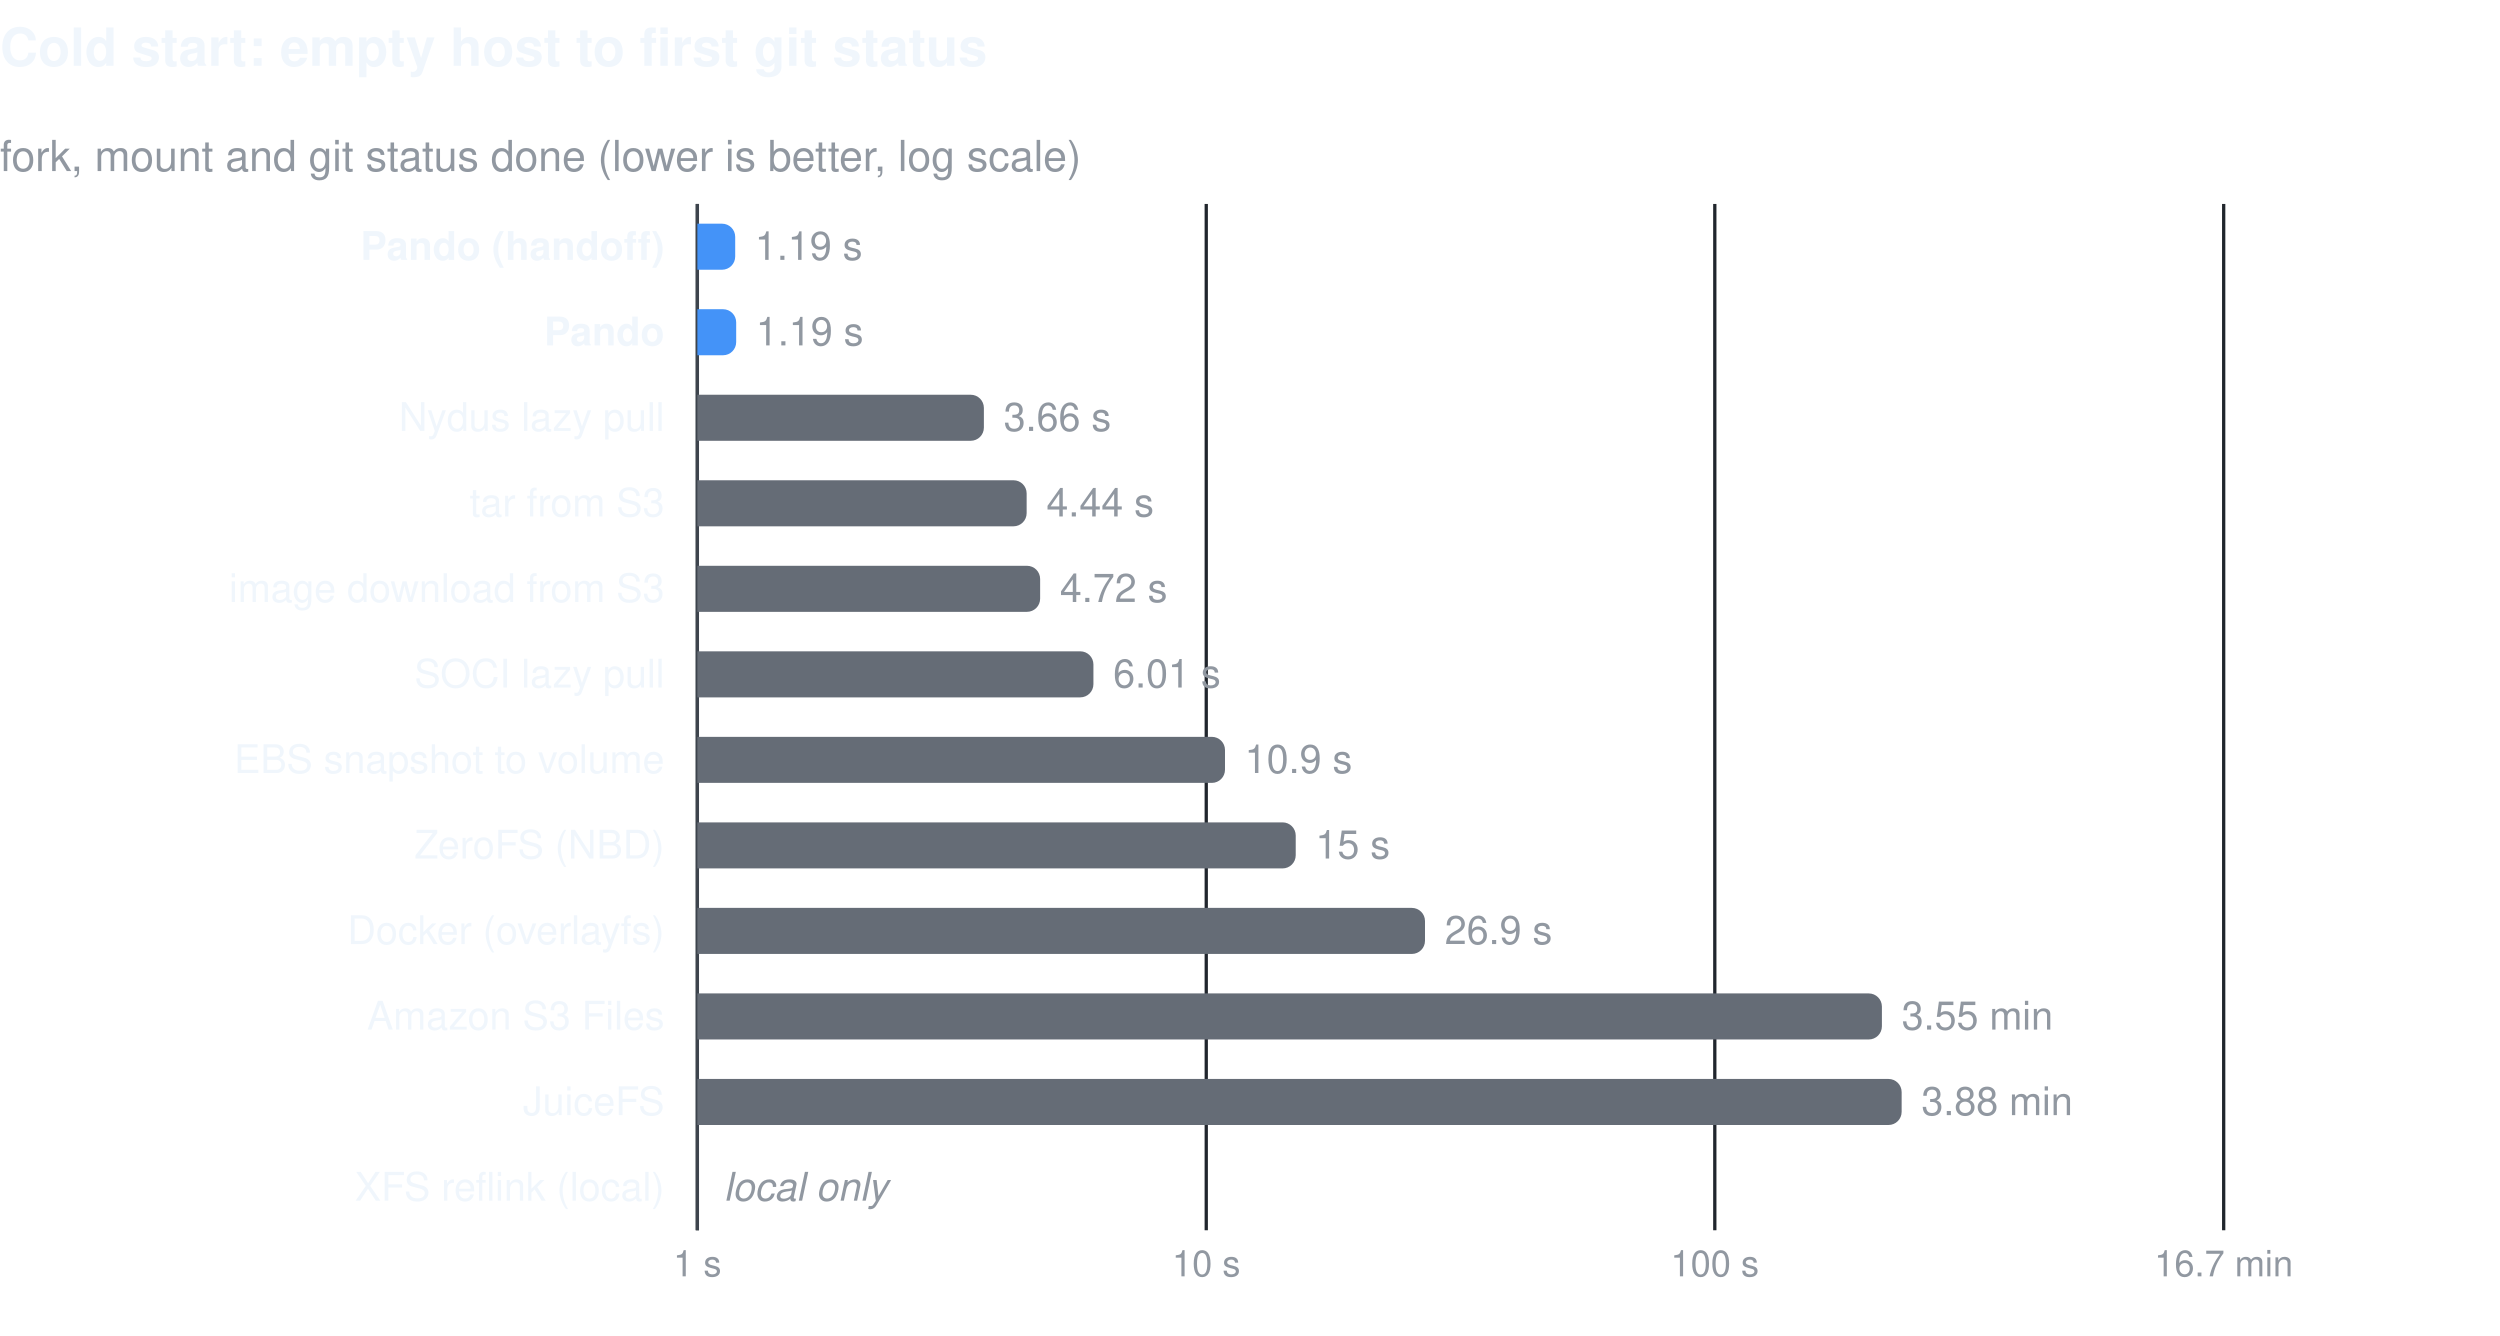
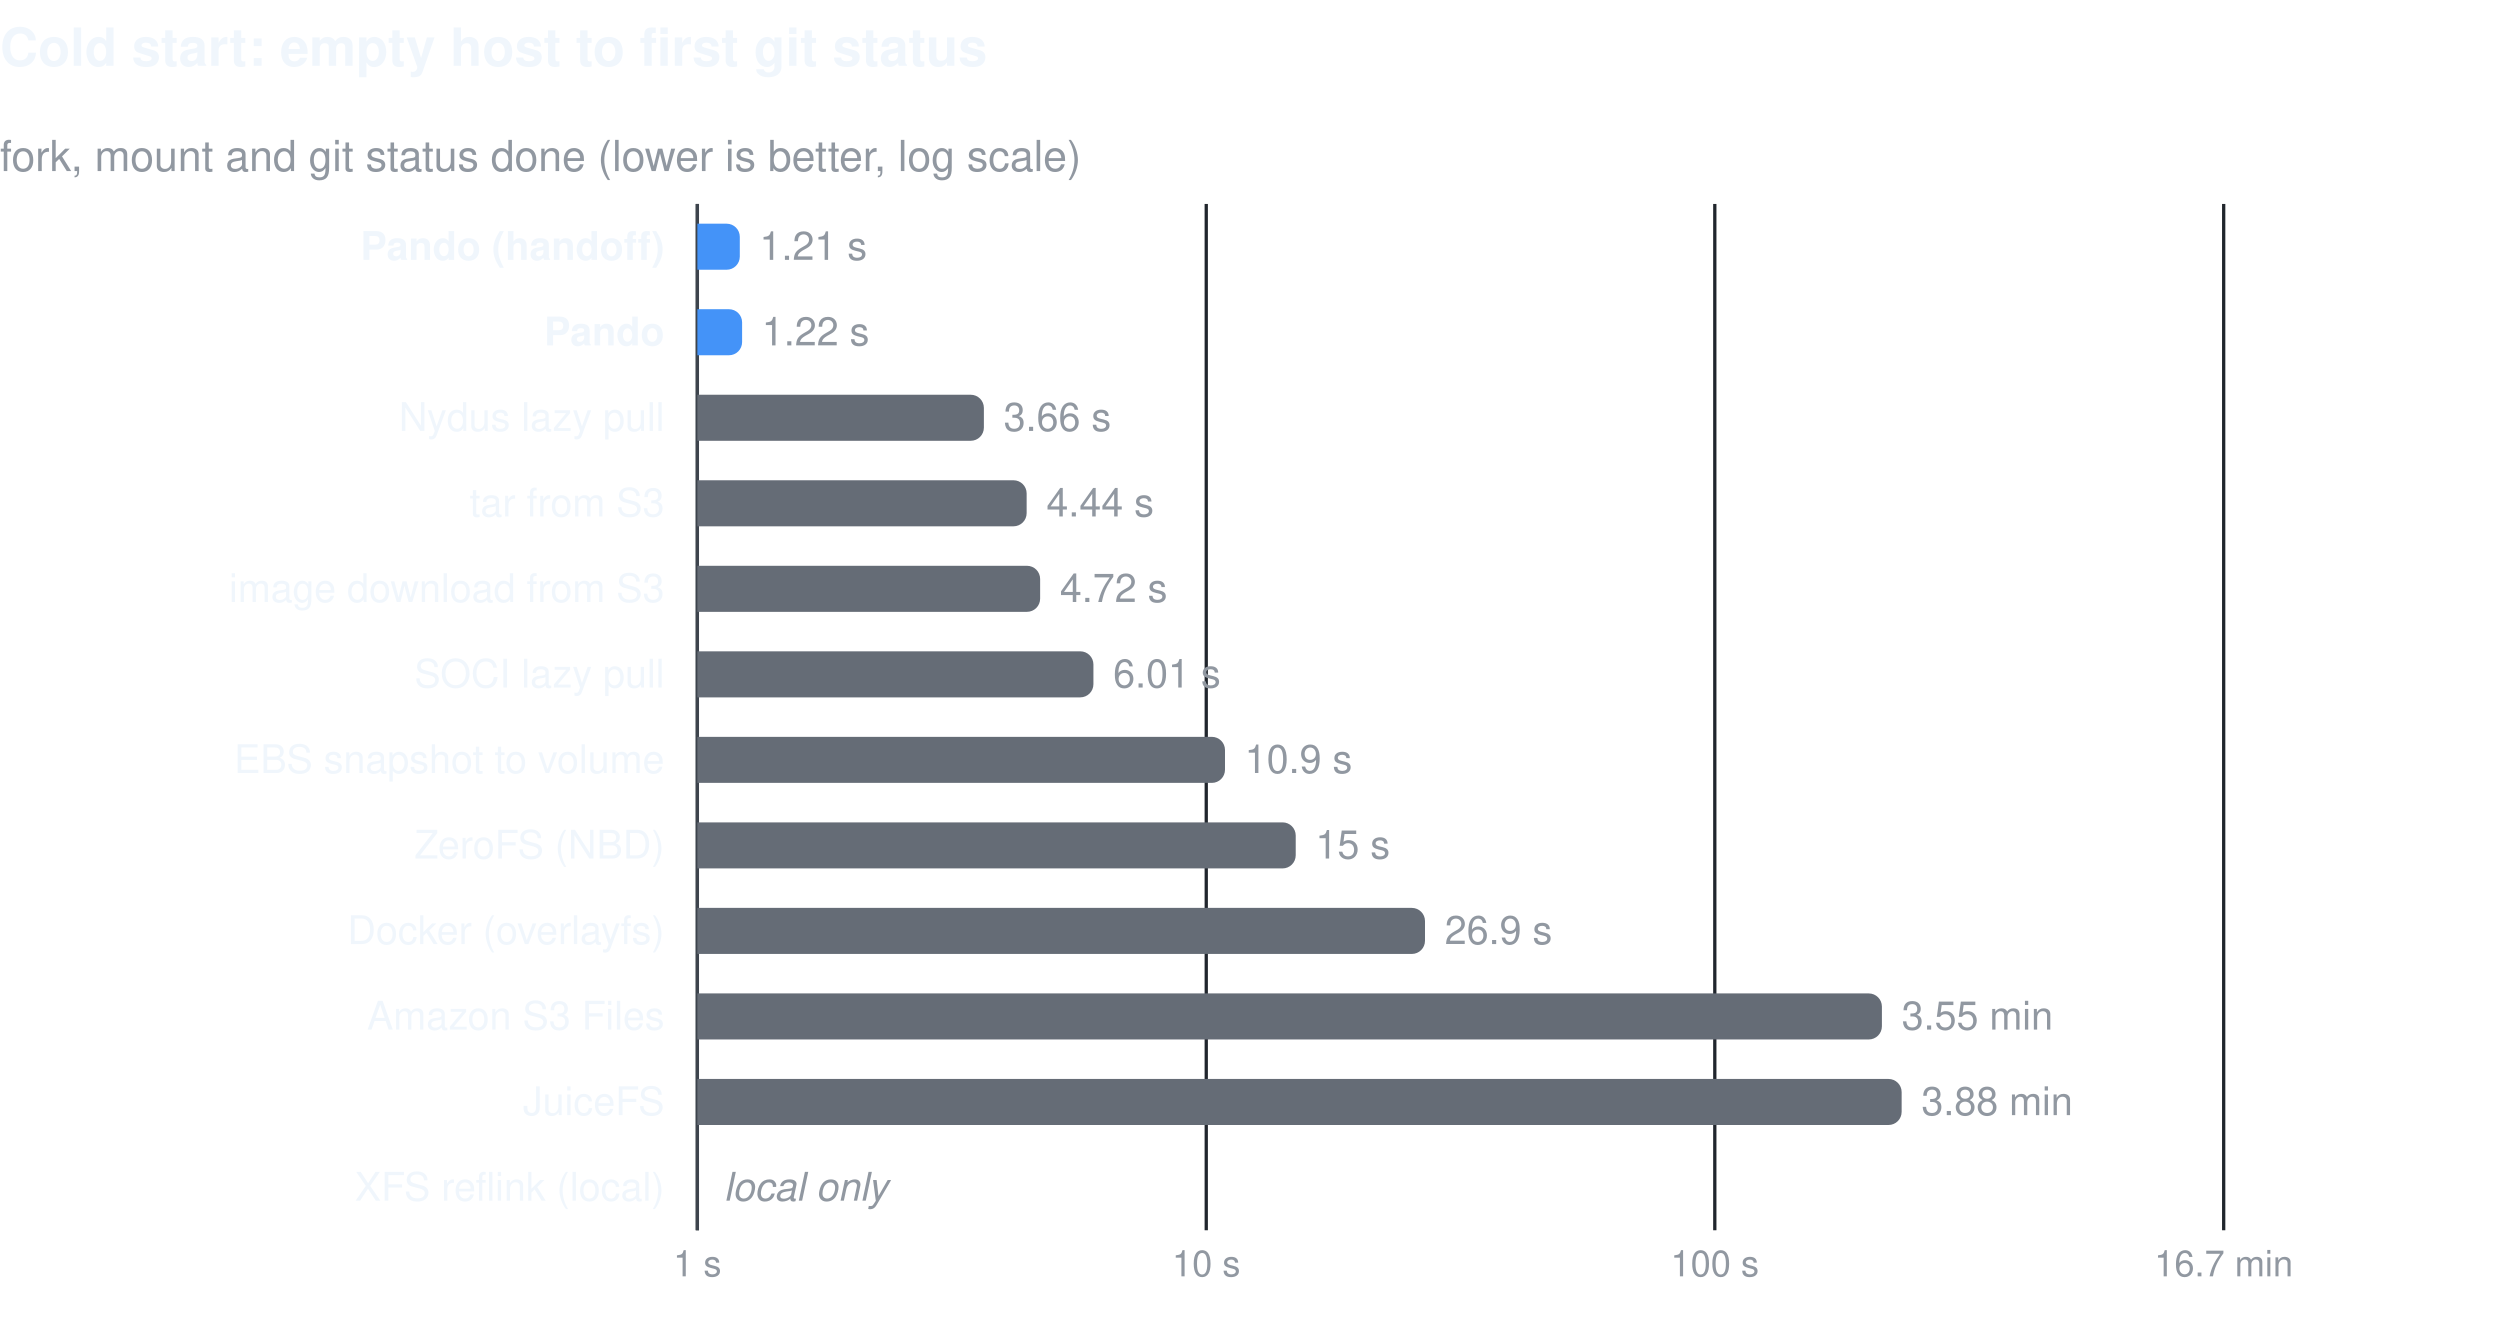
<svg xmlns="http://www.w3.org/2000/svg" width="760" height="406" viewBox="0 0 760 406" font-family="-apple-system, BlinkMacSystemFont, 'Segoe UI', Helvetica, Arial, sans-serif" role="img">
  <text x="0" y="20" font-size="16" font-weight="600" fill="#f0f6fc">Cold start: empty host to first git status</text>
  <text x="0" y="52" font-size="13" fill="#9198a1">fork, mount and git status done (lower is better, log scale)</text>
  <line x1="212.0" y1="62" x2="212.0" y2="374" stroke="#21262d" stroke-width="1" />
  <text x="212.0" y="388" font-size="11" fill="#9198a1" text-anchor="middle">1 s</text>
  <line x1="366.7" y1="62" x2="366.7" y2="374" stroke="#21262d" stroke-width="1" />
  <text x="366.7" y="388" font-size="11" fill="#9198a1" text-anchor="middle">10 s</text>
  <line x1="521.3" y1="62" x2="521.3" y2="374" stroke="#21262d" stroke-width="1" />
  <text x="521.3" y="388" font-size="11" fill="#9198a1" text-anchor="middle">100 s</text>
  <line x1="676.0" y1="62" x2="676.0" y2="374" stroke="#21262d" stroke-width="1" />
  <text x="676.0" y="388" font-size="11" fill="#9198a1" text-anchor="middle">16.7 min</text>
  <line x1="212" y1="62" x2="212" y2="374" stroke="#3d444d" stroke-width="1" />
  <text x="202" y="79.0" font-size="12" fill="#f0f6fc" text-anchor="end" font-weight="600">Pando (handoff)</text>
-   <path d="M212,68.0 h7.5 a4,4 0 0 1 4,4 v6 a4,4 0 0 1 -4,4 h-7.5 z" fill="#4493f8" />
-   <text x="229.5" y="79.0" font-size="12" fill="#9198a1">1.19 s</text>
+   <path d="M212,68.0 h8.9 a4,4 0 0 1 4,4 v6 a4,4 0 0 1 -4,4 h-8.9 z" fill="#4493f8" />
+   <text x="230.9" y="79.0" font-size="12" fill="#9198a1">1.21 s</text>
  <text x="202" y="105.0" font-size="12" fill="#f0f6fc" text-anchor="end" font-weight="600">Pando</text>
-   <path d="M212,94.0 h7.8 a4,4 0 0 1 4,4 v6 a4,4 0 0 1 -4,4 h-7.8 z" fill="#4493f8" />
-   <text x="229.8" y="105.0" font-size="12" fill="#9198a1">1.19 s</text>
+   <path d="M212,94.0 h9.6 a4,4 0 0 1 4,4 v6 a4,4 0 0 1 -4,4 h-9.6 z" fill="#4493f8" />
+   <text x="231.6" y="105.0" font-size="12" fill="#9198a1">1.22 s</text>
  <text x="202" y="131.0" font-size="12" fill="#f0f6fc" text-anchor="end">Nydus lazy pull</text>
  <path d="M212,120.0 h83.1 a4,4 0 0 1 4,4 v6 a4,4 0 0 1 -4,4 h-83.1 z" fill="#656c76" />
  <text x="305.1" y="131.0" font-size="12" fill="#9198a1">3.66 s</text>
  <text x="202" y="157.0" font-size="12" fill="#f0f6fc" text-anchor="end">tar from S3</text>
  <path d="M212,146.0 h96.1 a4,4 0 0 1 4,4 v6 a4,4 0 0 1 -4,4 h-96.1 z" fill="#656c76" />
  <text x="318.1" y="157.0" font-size="12" fill="#9198a1">4.44 s</text>
  <text x="202" y="183.0" font-size="12" fill="#f0f6fc" text-anchor="end">image download from S3</text>
  <path d="M212,172.0 h100.2 a4,4 0 0 1 4,4 v6 a4,4 0 0 1 -4,4 h-100.2 z" fill="#656c76" />
  <text x="322.2" y="183.0" font-size="12" fill="#9198a1">4.72 s</text>
  <text x="202" y="209.0" font-size="12" fill="#f0f6fc" text-anchor="end">SOCI lazy pull</text>
  <path d="M212,198.0 h116.4 a4,4 0 0 1 4,4 v6 a4,4 0 0 1 -4,4 h-116.4 z" fill="#656c76" />
  <text x="338.4" y="209.0" font-size="12" fill="#9198a1">6.01 s</text>
  <text x="202" y="235.0" font-size="12" fill="#f0f6fc" text-anchor="end">EBS snapshot to volume</text>
  <path d="M212,224.0 h156.4 a4,4 0 0 1 4,4 v6 a4,4 0 0 1 -4,4 h-156.4 z" fill="#656c76" />
  <text x="378.4" y="235.0" font-size="12" fill="#9198a1">10.9 s</text>
  <text x="202" y="261.0" font-size="12" fill="#f0f6fc" text-anchor="end">ZeroFS (NBD)</text>
  <path d="M212,250.0 h177.9 a4,4 0 0 1 4,4 v6 a4,4 0 0 1 -4,4 h-177.9 z" fill="#656c76" />
  <text x="399.9" y="261.0" font-size="12" fill="#9198a1">15 s</text>
  <text x="202" y="287.0" font-size="12" fill="#f0f6fc" text-anchor="end">Docker (overlayfs)</text>
  <path d="M212,276.0 h217.2 a4,4 0 0 1 4,4 v6 a4,4 0 0 1 -4,4 h-217.2 z" fill="#656c76" />
  <text x="439.2" y="287.0" font-size="12" fill="#9198a1">26.9 s</text>
  <text x="202" y="313.0" font-size="12" fill="#f0f6fc" text-anchor="end">Amazon S3 Files</text>
  <path d="M212,302.0 h356.1 a4,4 0 0 1 4,4 v6 a4,4 0 0 1 -4,4 h-356.1 z" fill="#656c76" />
  <text x="578.1" y="313.0" font-size="12" fill="#9198a1">3.55 min</text>
  <text x="202" y="339.0" font-size="12" fill="#f0f6fc" text-anchor="end">JuiceFS</text>
  <path d="M212,328.0 h362.1 a4,4 0 0 1 4,4 v6 a4,4 0 0 1 -4,4 h-362.1 z" fill="#656c76" />
  <text x="584.1" y="339.0" font-size="12" fill="#9198a1">3.88 min</text>
  <text x="202" y="365.0" font-size="12" fill="#f0f6fc" text-anchor="end">XFS reflink (local)</text>
  <text x="220" y="365.0" font-size="12" font-style="italic" fill="#9198a1">local only</text>
</svg>
